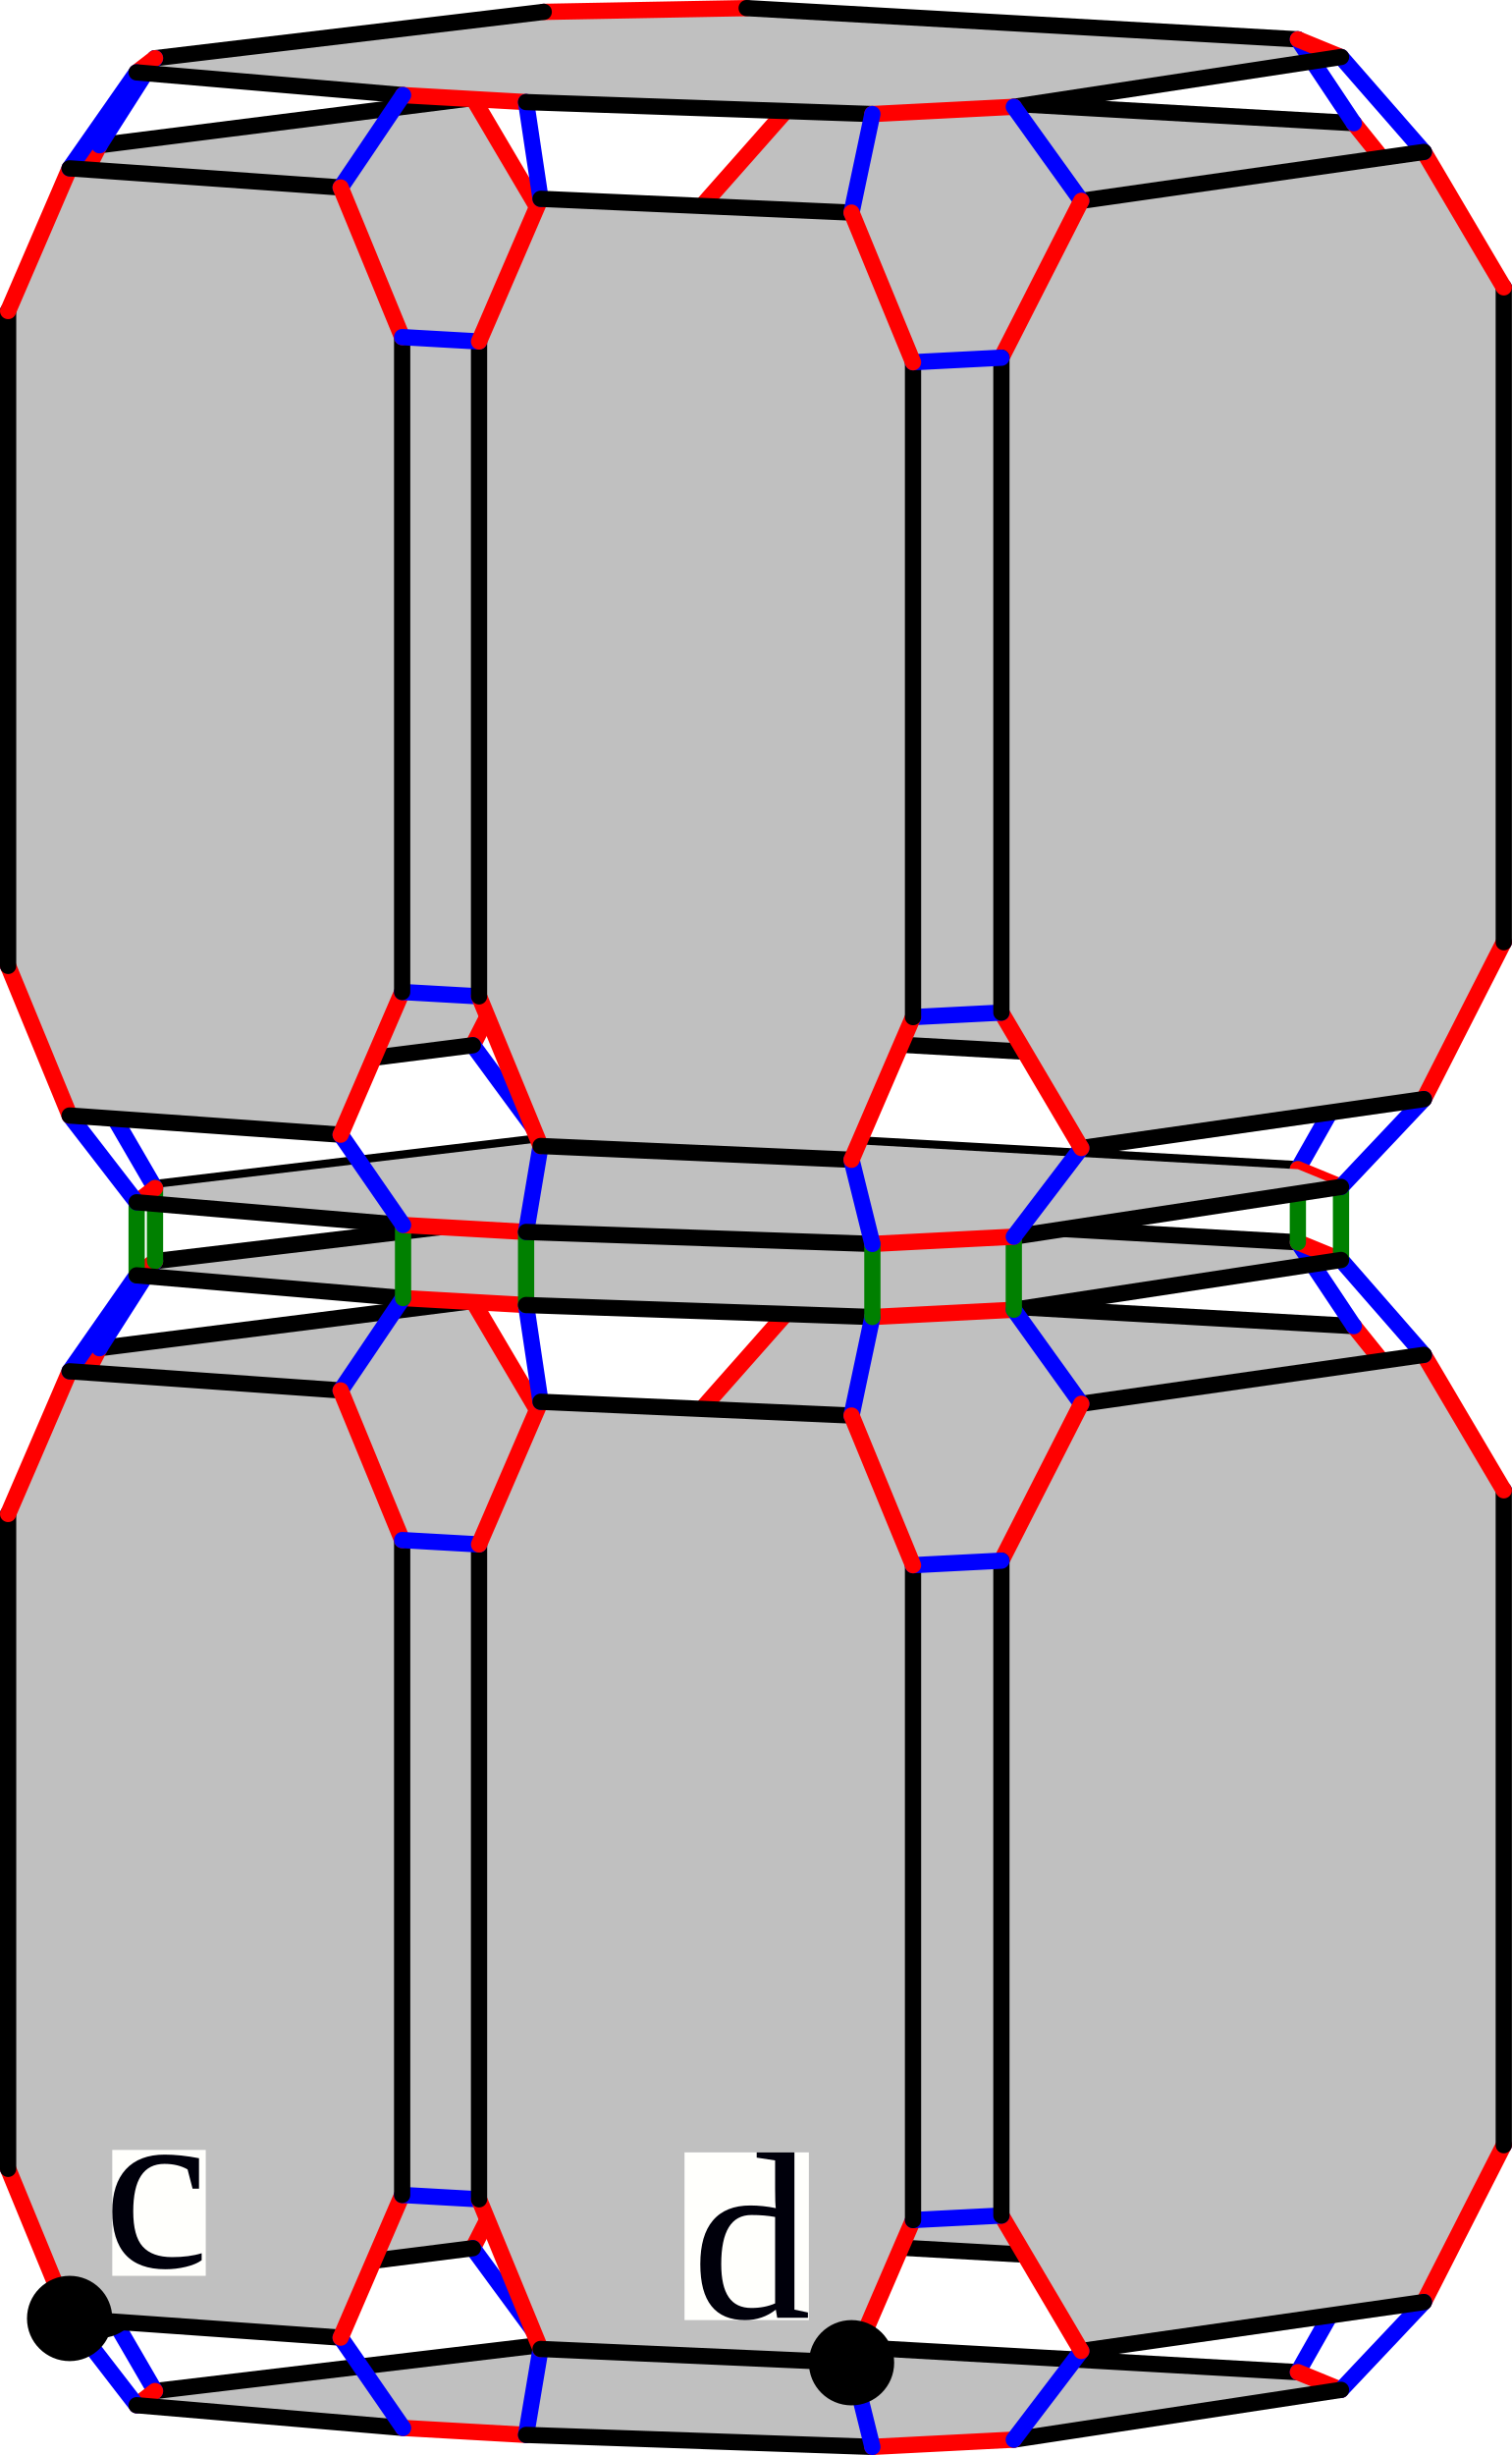
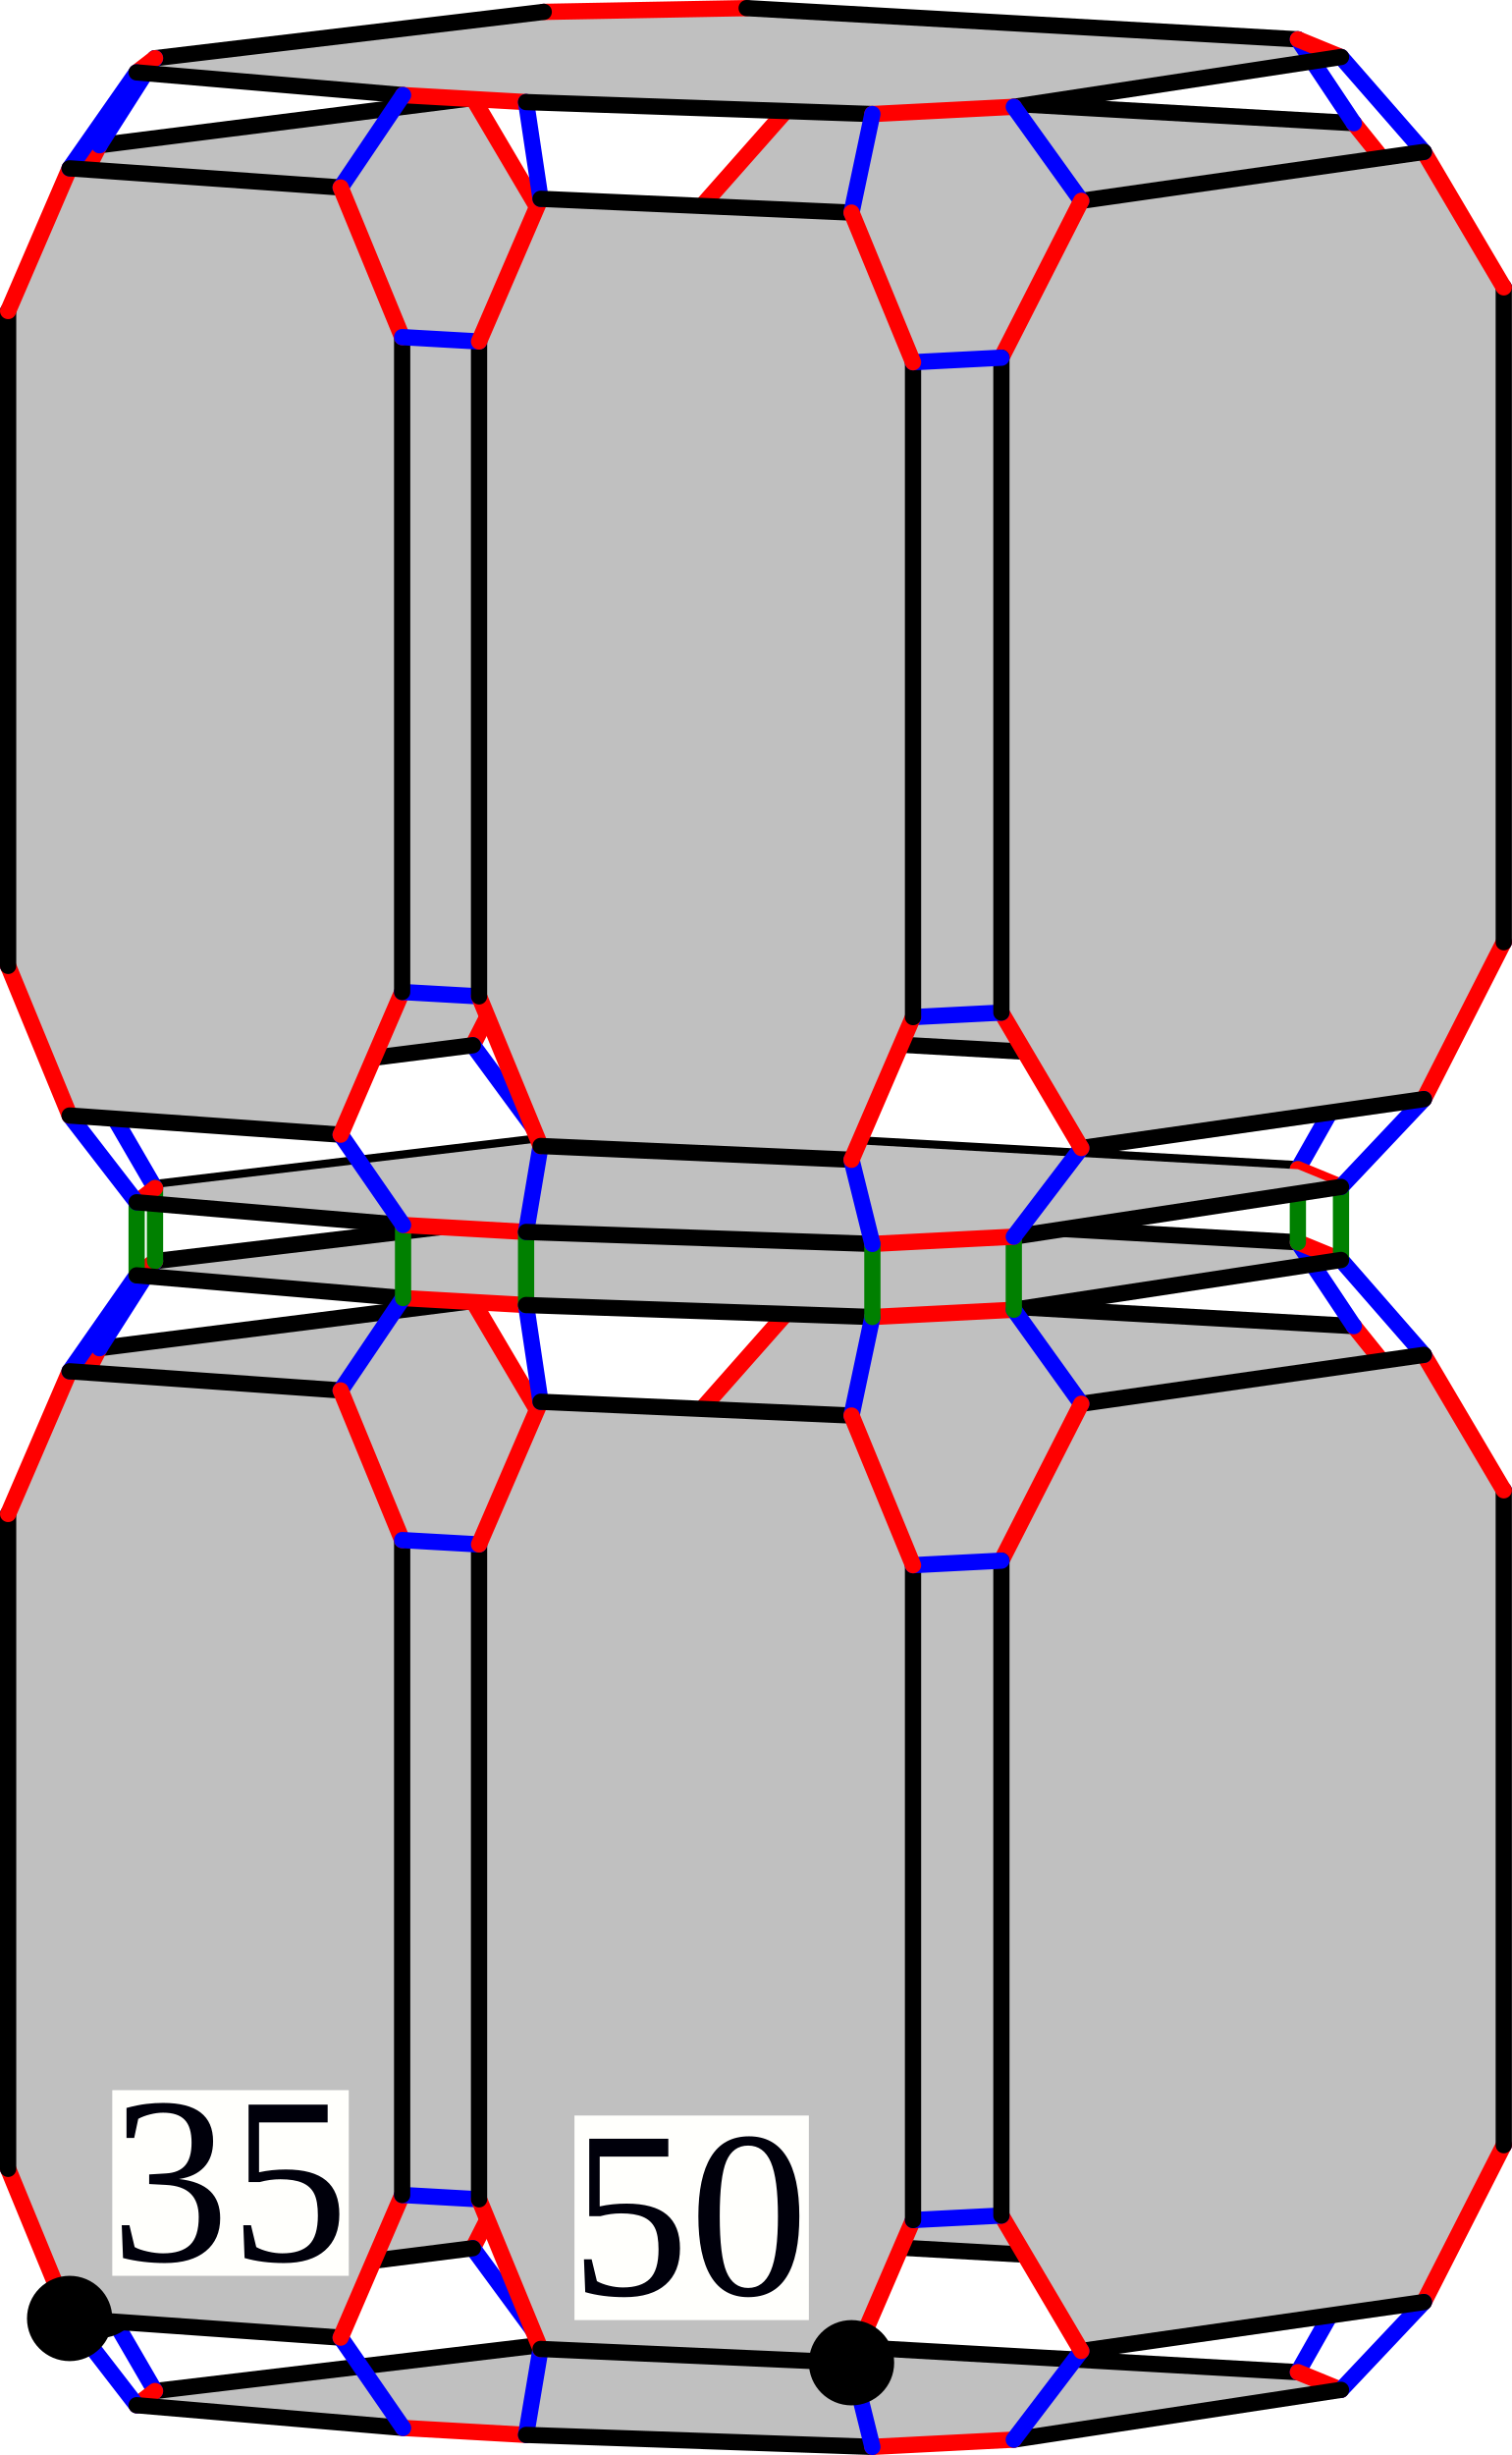
<svg xmlns="http://www.w3.org/2000/svg" width="372.237" height="604.323" version="1.1" id="svg22504">
  <defs id="defs22508" />
  <style id="style">
		.arc0 {
			fill:none;
			fill-rule:evenodd;
			stroke:black;
			stroke-width:4;
			stroke-linecap:round;
			stroke-linejoin:round;
			stroke-opacity:1;
		}
		.arc1 {
			fill:none;
			fill-rule:evenodd;
			stroke:red;
			stroke-width:4;
			stroke-linecap:round;
			stroke-linejoin:round;
			stroke-opacity:1;
		}
		.arc2 {
			fill:none;
			fill-rule:evenodd;
			stroke:blue;
			stroke-width:4;
			stroke-linecap:round;
			stroke-linejoin:round;
			stroke-opacity:1;
		}
		.arc3 {
			fill:none;
			fill-rule:evenodd;
			stroke:green;
			stroke-width:4;
			stroke-linecap:round;
			stroke-linejoin:round;
			stroke-opacity:1;
		}
		.topological-dart {
			fill:#000000;
			stroke:#000000;
			stroke-width:0;
			stroke-linecap:round;
			stroke-linejoin:round;
			stroke-dasharray:none;
			paint-order:markers fill stroke;
		}
	</style>
  <polygon points="751.861,347.762 887.576,355.444 917.864,393.135 917.864,554.341 887.576,588.603 751.861,580.921 721.573,543.231 721.573,382.025 " id="face_22_23_18_17_16_15_20_21" style="fill:#c0c0c0;stroke:none" opacity="1" transform="translate(-554.2636,-29.00678)" />
  <line class="arc1" id="link21_@1_20" x1="167.31" y1="514.224" x2="197.598" y2="551.915" />
  <line class="arc2" id="link21_@2_26" x1="167.31" y1="514.224" x2="136.087" y2="514.802" />
  <line class="arc0" id="link21_@0_22" x1="167.31" y1="514.224" x2="167.31" y2="353.018" />
  <polygon points="670.681,349.266 578.761,360.88 559.092,399.497 559.092,560.702 578.761,594.039 670.681,582.425 690.35,543.809 690.35,382.603 " id="face_27_28_33_32_31_30_25_26" style="fill:#c0c0c0;stroke:none" opacity="1" transform="translate(-554.2636,-29.00678)" />
  <line class="arc1" id="link26_@1_25" x1="136.087" y1="514.802" x2="116.418" y2="553.419" />
  <line class="arc0" id="link26_@0_27" x1="136.087" y1="514.802" x2="136.087" y2="353.596" />
  <line class="arc1" id="link22_@1_23" x1="167.31" y1="353.018" x2="197.598" y2="318.756" />
  <line class="arc2" id="link22_@2_27" x1="167.31" y1="353.018" x2="136.087" y2="353.596" />
  <line class="arc2" id="link20_@2_0" x1="197.598" y1="551.915" x2="183.829" y2="576.248" />
  <line class="arc0" id="link20_@0_15" x1="197.598" y1="551.915" x2="333.313" y2="559.596" />
  <line class="arc1" id="link27_@1_28" x1="136.087" y1="353.596" x2="116.418" y2="320.259" />
  <polygon points="751.861,51.644 887.576,59.326 917.864,97.016 917.864,258.222 887.576,292.485 751.861,284.803 721.573,247.112 721.573,85.906 " id="face_105_106_112_111_110_109_103_104" style="fill:#c0c0c0;stroke:none" opacity="1" transform="translate(-554.2636,-29.00678)" />
  <line class="arc1" id="link104_@1_103" x1="167.31" y1="218.106" x2="197.598" y2="255.797" />
  <line class="arc2" id="link104_@2_98" x1="167.31" y1="218.106" x2="136.087" y2="218.684" />
  <line class="arc0" id="link104_@0_105" x1="167.31" y1="218.106" x2="167.31" y2="56.9" />
  <polygon points="670.681,53.148 578.761,64.762 559.092,103.378 559.092,264.584 578.761,297.921 670.681,286.307 690.35,247.691 690.35,86.485 " id="face_99_100_94_93_92_91_97_98" style="fill:#c0c0c0;stroke:none" opacity="1" transform="translate(-554.2636,-29.00678)" />
  <line class="arc1" id="link98_@1_97" x1="136.087" y1="218.684" x2="116.418" y2="257.3" />
  <line class="arc0" id="link98_@0_99" x1="136.087" y1="218.684" x2="136.087" y2="57.478" />
  <line class="arc2" id="link25_@2_1" x1="116.418" y1="553.419" x2="133.872" y2="577.173" />
  <line class="arc0" id="link25_@0_30" x1="116.418" y1="553.419" x2="24.497" y2="565.033" />
  <polygon points="884.427,617.29 803.864,629.547 769.051,631.33 683.787,628.38 653.499,626.666 587.904,621.077 592.43,617.58 688.136,606.18 738.093,605.255 873.808,612.936 " id="face_7_6_5_4_9_8_3_2_1_0" style="fill:#c0c0c0;stroke:none" opacity="1" transform="translate(-554.2636,-29.00678)" />
  <line class="arc1" id="link0_@1_1" x1="183.829" y1="576.248" x2="133.872" y2="577.173" />
  <line class="arc0" id="link0_@0_7" x1="183.829" y1="576.248" x2="319.544" y2="583.929" />
  <line class="arc2" id="link23_@2_24" x1="197.598" y1="318.756" x2="183.829" y2="298.118" />
  <line class="arc0" id="link23_@0_18" x1="197.598" y1="318.756" x2="333.313" y2="326.437" />
  <line class="arc1" id="link105_@1_106" x1="167.31" y1="56.9" x2="197.598" y2="22.637" />
  <line class="arc2" id="link105_@2_99" x1="167.31" y1="56.9" x2="136.087" y2="57.478" />
  <line class="arc2" id="link103_@2_102" x1="197.598" y1="255.797" x2="183.829" y2="280.13" />
  <line class="arc0" id="link103_@0_109" x1="197.598" y1="255.797" x2="333.313" y2="263.478" />
  <line class="arc0" id="link1_@0_2" x1="133.872" y1="577.173" x2="38.166" y2="588.573" />
  <line class="arc1" id="link99_@1_100" x1="136.087" y1="57.478" x2="116.418" y2="24.141" />
  <line class="arc2" id="link28_@2_29" x1="116.418" y1="320.259" x2="133.872" y2="299.043" />
  <line class="arc0" id="link28_@0_33" x1="116.418" y1="320.259" x2="24.497" y2="331.873" />
  <line class="arc2" id="link97_@2_96" x1="116.418" y1="257.3" x2="133.872" y2="281.055" />
  <line class="arc0" id="link97_@0_91" x1="116.418" y1="257.3" x2="24.497" y2="268.915" />
  <polygon points="884.427,339.16 803.864,351.417 769.051,353.2 683.787,350.25 653.499,348.536 587.904,342.947 592.43,339.45 688.136,328.05 738.093,327.125 873.808,334.806 " id="face_19_14_59_54_49_44_39_34_29_24" style="fill:#c0c0c0;stroke:none" opacity="1" transform="translate(-554.2636,-29.00678)" />
  <line class="arc1" id="link24_@1_29" x1="183.829" y1="298.118" x2="133.872" y2="299.043" />
  <line class="arc3" id="link24_@3_102" x1="183.829" y1="298.118" x2="183.829" y2="280.13" />
  <line class="arc0" id="link24_@0_19" x1="183.829" y1="298.118" x2="319.544" y2="305.799" />
  <line class="arc1" id="link102_@1_96" x1="183.829" y1="280.13" x2="133.872" y2="281.055" />
  <line class="arc0" id="link102_@0_108" x1="183.829" y1="280.13" x2="319.544" y2="287.811" />
  <line class="arc2" id="link106_@2_107" x1="197.598" y1="22.637" x2="183.829" y2="2" />
  <line class="arc0" id="link106_@0_112" x1="197.598" y1="22.637" x2="333.313" y2="30.319" />
  <line class="arc3" id="link29_@3_96" x1="133.872" y1="299.043" x2="133.872" y2="281.055" />
  <line class="arc0" id="link29_@0_34" x1="133.872" y1="299.043" x2="38.166" y2="310.443" />
  <line class="arc0" id="link96_@0_90" x1="133.872" y1="281.055" x2="38.166" y2="292.455" />
  <line class="arc2" id="link100_@2_101" x1="116.418" y1="24.141" x2="133.872" y2="2.925" />
  <line class="arc0" id="link100_@0_94" x1="116.418" y1="24.141" x2="24.497" y2="35.755" />
  <polygon points="884.427,43.042 803.864,55.299 769.051,57.082 683.787,54.132 653.499,52.418 587.904,46.829 592.43,43.332 688.136,31.932 738.093,31.007 873.808,38.688 " id="face_113_119_65_71_77_83_89_95_101_107" style="fill:#c0c0c0;stroke:none" opacity="1" transform="translate(-554.2636,-29.00678)" />
  <line class="arc1" id="link107_@1_101" x1="183.829" y1="2" x2="133.872" y2="2.925" />
  <line class="arc0" id="link107_@0_113" x1="183.829" y1="2" x2="319.544" y2="9.681" />
  <line class="arc0" id="link101_@0_95" x1="133.872" y1="2.925" x2="38.166" y2="14.325" />
  <line class="arc1" id="link15_@1_16" x1="333.313" y1="559.596" x2="363.601" y2="525.334" />
  <line class="arc2" id="link15_@2_7" x1="333.313" y1="559.596" x2="319.544" y2="583.929" />
  <line class="arc1" id="link7_@1_6" x1="319.544" y1="583.929" x2="330.163" y2="588.283" />
  <line class="arc1" id="link18_@1_17" x1="333.313" y1="326.437" x2="363.601" y2="364.128" />
  <line class="arc2" id="link18_@2_19" x1="333.313" y1="326.437" x2="319.544" y2="305.799" />
  <line class="arc2" id="link16_@2_11" x1="363.601" y1="525.334" x2="370.237" y2="528.055" />
  <line class="arc0" id="link16_@0_17" x1="363.601" y1="525.334" x2="363.601" y2="364.128" />
  <line class="arc1" id="link109_@1_110" x1="333.313" y1="263.478" x2="363.601" y2="229.216" />
  <line class="arc2" id="link109_@2_108" x1="333.313" y1="263.478" x2="319.544" y2="287.811" />
  <line class="arc2" id="link17_@2_12" x1="363.601" y1="364.128" x2="370.237" y2="366.849" />
  <line class="arc1" id="link19_@1_14" x1="319.544" y1="305.799" x2="330.163" y2="310.153" />
  <line class="arc3" id="link19_@3_108" x1="319.544" y1="305.799" x2="319.544" y2="287.811" />
  <line class="arc1" id="link108_@1_114" x1="319.544" y1="287.811" x2="330.163" y2="292.165" />
  <polygon points="884.427,321.172 803.864,333.429 769.051,335.212 683.787,332.262 653.499,330.548 587.904,324.959 592.43,321.462 688.136,310.062 738.093,309.137 873.808,316.818 " id="face_108_114_60_66_72_78_84_90_96_102" style="fill:#c0c0c0;stroke:none" opacity="1" transform="translate(-554.2636,-29.00678)" />
  <line class="arc1" id="link112_@1_111" x1="333.313" y1="30.319" x2="363.601" y2="68.01" />
  <line class="arc2" id="link112_@2_113" x1="333.313" y1="30.319" x2="319.544" y2="9.681" />
  <line class="arc2" id="link110_@2_116" x1="363.601" y1="229.216" x2="370.237" y2="231.937" />
  <line class="arc0" id="link110_@0_111" x1="363.601" y1="229.216" x2="363.601" y2="68.01" />
  <polygon points="904.832,362.519 820.483,374.562 800.814,413.178 800.814,574.384 820.483,607.721 904.832,595.678 924.501,557.062 924.501,395.856 " id="face_12_13_58_57_56_55_10_11" style="fill:#c0c0c0;stroke:none" opacity="1" transform="translate(-554.2636,-29.00678)" />
  <line class="arc1" id="link11_@1_10" x1="370.237" y1="528.055" x2="350.568" y2="566.671" />
  <line class="arc0" id="link11_@0_12" x1="370.237" y1="528.055" x2="370.237" y2="366.849" />
  <line class="arc1" id="link30_@1_31" x1="24.497" y1="565.033" x2="4.828" y2="531.696" />
  <line class="arc2" id="link30_@2_2" x1="24.497" y1="565.033" x2="38.166" y2="588.573" />
  <circle id="dart30" cx="24.497" cy="565.033" r="10" stroke="#000000" fill="#000000" />
  <line class="arc2" id="link111_@2_117" x1="363.601" y1="68.01" x2="370.237" y2="70.731" />
  <line class="arc1" id="link12_@1_13" x1="370.237" y1="366.849" x2="350.568" y2="333.512" />
  <line class="arc2" id="link6_@2_10" x1="330.163" y1="588.283" x2="350.568" y2="566.671" />
  <line class="arc0" id="link6_@0_5" x1="330.163" y1="588.283" x2="249.601" y2="600.54" />
  <line class="arc1" id="link113_@1_119" x1="319.544" y1="9.681" x2="330.163" y2="14.035" />
  <line class="arc1" id="link2_@1_3" x1="38.166" y1="588.573" x2="33.641" y2="592.07" />
  <polygon points="904.832,66.401 820.483,78.444 800.814,117.06 800.814,278.266 820.483,311.603 904.832,299.56 924.501,260.944 924.501,99.738 " id="face_117_118_64_63_62_61_115_116" style="fill:#c0c0c0;stroke:none" opacity="1" transform="translate(-554.2636,-29.00678)" />
  <line class="arc1" id="link116_@1_115" x1="370.237" y1="231.937" x2="350.568" y2="270.553" />
  <line class="arc0" id="link116_@0_117" x1="370.237" y1="231.937" x2="370.237" y2="70.731" />
  <line class="arc0" id="link10_@0_55" x1="350.568" y1="566.671" x2="266.22" y2="578.714" />
  <line class="arc1" id="link33_@1_32" x1="24.497" y1="331.873" x2="4.828" y2="370.49" />
  <line class="arc2" id="link33_@2_34" x1="24.497" y1="331.873" x2="38.166" y2="310.443" />
  <line class="arc1" id="link91_@1_92" x1="24.497" y1="268.915" x2="4.828" y2="235.578" />
  <line class="arc2" id="link91_@2_90" x1="24.497" y1="268.915" x2="38.166" y2="292.455" />
  <line class="arc2" id="link14_@2_13" x1="330.163" y1="310.153" x2="350.568" y2="333.512" />
  <line class="arc3" id="link14_@3_114" x1="330.163" y1="310.153" x2="330.163" y2="292.165" />
  <line class="arc0" id="link14_@0_59" x1="330.163" y1="310.153" x2="249.601" y2="322.41" />
  <line class="arc1" id="link117_@1_118" x1="370.237" y1="70.731" x2="350.568" y2="37.394" />
  <line class="arc2" id="link31_@2_36" x1="4.828" y1="531.696" x2="2" y2="533.881" />
  <line class="arc0" id="link31_@0_32" x1="4.828" y1="531.696" x2="4.828" y2="370.49" />
  <line class="arc2" id="link114_@2_115" x1="330.163" y1="292.165" x2="350.568" y2="270.553" />
  <line class="arc0" id="link114_@0_60" x1="330.163" y1="292.165" x2="249.601" y2="304.422" />
  <line class="arc1" id="link34_@1_39" x1="38.166" y1="310.443" x2="33.641" y2="313.94" />
  <line class="arc3" id="link34_@3_90" x1="38.166" y1="310.443" x2="38.166" y2="292.455" />
  <line class="arc1" id="link90_@1_84" x1="38.166" y1="292.455" x2="33.641" y2="295.952" />
  <line class="arc0" id="link13_@0_58" x1="350.568" y1="333.512" x2="266.22" y2="345.555" />
  <line class="arc0" id="link115_@0_61" x1="350.568" y1="270.553" x2="266.22" y2="282.596" />
  <line class="arc1" id="link94_@1_93" x1="24.497" y1="35.755" x2="4.828" y2="74.372" />
  <line class="arc2" id="link94_@2_95" x1="24.497" y1="35.755" x2="38.166" y2="14.325" />
  <line class="arc2" id="link32_@2_37" x1="4.828" y1="370.49" x2="2" y2="372.675" />
  <line class="arc2" id="link3_@2_35" x1="33.641" y1="592.07" x2="17.144" y2="570.715" />
  <line class="arc0" id="link3_@0_8" x1="33.641" y1="592.07" x2="99.236" y2="597.659" />
  <line class="arc2" id="link119_@2_118" x1="330.163" y1="14.035" x2="350.568" y2="37.394" />
  <line class="arc0" id="link119_@0_65" x1="330.163" y1="14.035" x2="249.601" y2="26.292" />
  <polygon points="571.408,366.563 638.134,371.278 653.278,408.111 653.278,569.317 638.134,604.437 571.408,599.722 556.264,562.888 556.264,401.682 " id="face_37_38_43_42_41_40_35_36" style="fill:#c0c0c0;stroke:none" opacity="1" transform="translate(-554.2636,-29.00678)" />
  <line class="arc1" id="link36_@1_35" x1="2" y1="533.881" x2="17.144" y2="570.715" />
  <line class="arc0" id="link36_@0_37" x1="2" y1="533.881" x2="2" y2="372.675" />
  <line class="arc2" id="link92_@2_86" x1="4.828" y1="235.578" x2="2" y2="237.763" />
  <line class="arc0" id="link92_@0_93" x1="4.828" y1="235.578" x2="4.828" y2="74.372" />
  <line class="arc1" id="link95_@1_89" x1="38.166" y1="14.325" x2="33.641" y2="17.822" />
  <line class="arc0" id="link35_@0_40" x1="17.144" y1="570.715" x2="83.87" y2="575.43" />
  <circle id="dart35" cx="17.144" cy="570.715" r="10" stroke="#000000" fill="#000000" />
  <line class="arc0" id="link118_@0_64" x1="350.568" y1="37.394" x2="266.22" y2="49.437" />
  <line class="arc1" id="link37_@1_38" x1="2" y1="372.675" x2="17.144" y2="337.556" />
  <line class="arc2" id="link93_@2_87" x1="4.828" y1="74.372" x2="2" y2="76.557" />
  <line class="arc2" id="link39_@2_38" x1="33.641" y1="313.94" x2="17.144" y2="337.556" />
  <line class="arc3" id="link39_@3_84" x1="33.641" y1="313.94" x2="33.641" y2="295.952" />
  <line class="arc0" id="link39_@0_44" x1="33.641" y1="313.94" x2="99.236" y2="319.529" />
  <line class="arc2" id="link84_@2_85" x1="33.641" y1="295.952" x2="17.144" y2="274.597" />
  <line class="arc0" id="link84_@0_78" x1="33.641" y1="295.952" x2="99.236" y2="301.541" />
  <polygon points="571.408,70.445 638.134,75.16 653.278,111.993 653.278,273.199 638.134,308.319 571.408,303.604 556.264,266.77 556.264,105.564 " id="face_87_88_82_81_80_79_85_86" style="fill:#c0c0c0;stroke:none" opacity="1" transform="translate(-554.2636,-29.00678)" />
  <line class="arc1" id="link86_@1_85" x1="2" y1="237.763" x2="17.144" y2="274.597" />
  <line class="arc0" id="link86_@0_87" x1="2" y1="237.763" x2="2" y2="76.557" />
  <line class="arc0" id="link38_@0_43" x1="17.144" y1="337.556" x2="83.87" y2="342.271" />
  <line class="arc0" id="link85_@0_79" x1="17.144" y1="274.597" x2="83.87" y2="279.312" />
  <line class="arc1" id="link87_@1_88" x1="2" y1="76.557" x2="17.144" y2="41.438" />
  <line class="arc2" id="link89_@2_88" x1="33.641" y1="17.822" x2="17.144" y2="41.438" />
  <line class="arc0" id="link89_@0_83" x1="33.641" y1="17.822" x2="99.236" y2="23.411" />
  <line class="arc0" id="link88_@0_82" x1="17.144" y1="41.438" x2="83.87" y2="46.153" />
  <line class="arc1" id="link8_@1_9" x1="99.236" y1="597.659" x2="129.524" y2="599.373" />
  <line class="arc2" id="link8_@2_40" x1="99.236" y1="597.659" x2="83.87" y2="575.43" />
  <line class="arc1" id="link40_@1_41" x1="83.87" y1="575.43" x2="99.014" y2="540.31" />
  <line class="arc2" id="link41_@2_46" x1="99.014" y1="540.31" x2="117.944" y2="541.382" />
  <line class="arc0" id="link41_@0_42" x1="99.014" y1="540.31" x2="99.014" y2="379.105" />
  <line class="arc2" id="link9_@2_45" x1="129.524" y1="599.373" x2="133.088" y2="578.216" />
  <line class="arc0" id="link9_@0_4" x1="129.524" y1="599.373" x2="214.788" y2="602.323" />
  <line class="arc1" id="link44_@1_49" x1="99.236" y1="319.529" x2="129.524" y2="321.244" />
  <line class="arc2" id="link44_@2_43" x1="99.236" y1="319.529" x2="83.87" y2="342.271" />
  <line class="arc3" id="link44_@3_78" x1="99.236" y1="319.529" x2="99.236" y2="301.541" />
  <line class="arc1" id="link43_@1_42" x1="83.87" y1="342.271" x2="99.014" y2="379.105" />
  <line class="arc1" id="link78_@1_72" x1="99.236" y1="301.541" x2="129.524" y2="303.255" />
  <line class="arc2" id="link78_@2_79" x1="99.236" y1="301.541" x2="83.87" y2="279.312" />
  <polygon points="687.351,374.063 763.912,377.458 779.056,414.292 779.056,575.498 763.912,610.617 687.351,607.222 672.207,570.389 672.207,409.183 " id="face_47_48_53_52_51_50_45_46" style="fill:#c0c0c0;stroke:none" opacity="1" transform="translate(-554.2636,-29.00678)" />
  <line class="arc1" id="link46_@1_45" x1="117.944" y1="541.382" x2="133.088" y2="578.216" />
  <line class="arc0" id="link46_@0_47" x1="117.944" y1="541.382" x2="117.944" y2="380.176" />
  <line class="arc1" id="link79_@1_80" x1="83.87" y1="279.312" x2="99.014" y2="244.192" />
  <line class="arc2" id="link42_@2_47" x1="99.014" y1="379.105" x2="117.944" y2="380.176" />
  <line class="arc1" id="link5_@1_4" x1="249.601" y1="600.54" x2="214.788" y2="602.323" />
  <line class="arc2" id="link5_@2_55" x1="249.601" y1="600.54" x2="266.22" y2="578.714" />
  <line class="arc0" id="link45_@0_50" x1="133.088" y1="578.216" x2="209.649" y2="581.611" />
  <line class="arc1" id="link55_@1_56" x1="266.22" y1="578.714" x2="246.551" y2="545.377" />
  <line class="arc1" id="link47_@1_48" x1="117.944" y1="380.176" x2="133.088" y2="345.057" />
  <line class="arc2" id="link49_@2_48" x1="129.524" y1="321.244" x2="133.088" y2="345.057" />
  <line class="arc3" id="link49_@3_72" x1="129.524" y1="321.244" x2="129.524" y2="303.255" />
  <line class="arc0" id="link49_@0_54" x1="129.524" y1="321.244" x2="214.788" y2="324.193" />
  <line class="arc2" id="link80_@2_74" x1="99.014" y1="244.192" x2="117.944" y2="245.264" />
  <line class="arc0" id="link80_@0_81" x1="99.014" y1="244.192" x2="99.014" y2="82.986" />
  <line class="arc2" id="link72_@2_73" x1="129.524" y1="303.255" x2="133.088" y2="282.098" />
  <line class="arc0" id="link72_@0_66" x1="129.524" y1="303.255" x2="214.788" y2="306.205" />
  <line class="arc1" id="link83_@1_77" x1="99.236" y1="23.411" x2="129.524" y2="25.126" />
  <line class="arc2" id="link83_@2_82" x1="99.236" y1="23.411" x2="83.87" y2="46.153" />
  <line class="arc1" id="link82_@1_81" x1="83.87" y1="46.153" x2="99.014" y2="82.986" />
  <line class="arc2" id="link4_@2_50" x1="214.788" y1="602.323" x2="209.649" y2="581.611" />
  <polygon points="687.351,77.945 763.912,81.34 779.056,118.174 779.056,279.38 763.912,314.499 687.351,311.104 672.207,274.271 672.207,113.065 " id="face_75_76_70_69_68_67_73_74" style="fill:#c0c0c0;stroke:none" opacity="1" transform="translate(-554.2636,-29.00678)" />
  <line class="arc1" id="link74_@1_73" x1="117.944" y1="245.264" x2="133.088" y2="282.098" />
  <line class="arc0" id="link74_@0_75" x1="117.944" y1="245.264" x2="117.944" y2="84.058" />
  <line class="arc0" id="link48_@0_53" x1="133.088" y1="345.057" x2="209.649" y2="348.452" />
  <line class="arc1" id="link59_@1_54" x1="249.601" y1="322.41" x2="214.788" y2="324.193" />
  <line class="arc2" id="link59_@2_58" x1="249.601" y1="322.41" x2="266.22" y2="345.555" />
  <line class="arc3" id="link59_@3_60" x1="249.601" y1="322.41" x2="249.601" y2="304.422" />
  <line class="arc2" id="link81_@2_75" x1="99.014" y1="82.986" x2="117.944" y2="84.058" />
  <line class="arc1" id="link60_@1_66" x1="249.601" y1="304.422" x2="214.788" y2="306.205" />
  <line class="arc2" id="link60_@2_61" x1="249.601" y1="304.422" x2="266.22" y2="282.596" />
  <line class="arc0" id="link73_@0_67" x1="133.088" y1="282.098" x2="209.649" y2="285.493" />
  <line class="arc1" id="link58_@1_57" x1="266.22" y1="345.555" x2="246.551" y2="384.171" />
  <line class="arc1" id="link61_@1_62" x1="266.22" y1="282.596" x2="246.551" y2="249.259" />
  <line class="arc1" id="link75_@1_76" x1="117.944" y1="84.058" x2="133.088" y2="48.938" />
  <line class="arc2" id="link77_@2_76" x1="129.524" y1="25.126" x2="133.088" y2="48.938" />
  <line class="arc0" id="link77_@0_71" x1="129.524" y1="25.126" x2="214.788" y2="28.075" />
  <line class="arc1" id="link50_@1_51" x1="209.649" y1="581.611" x2="224.792" y2="546.491" />
  <circle id="dart50" cx="209.649" cy="581.611" r="10" stroke="#000000" fill="#000000" />
  <line class="arc2" id="link56_@2_51" x1="246.551" y1="545.377" x2="224.792" y2="546.491" />
  <line class="arc0" id="link56_@0_57" x1="246.551" y1="545.377" x2="246.551" y2="384.171" />
  <line class="arc2" id="link54_@2_53" x1="214.788" y1="324.193" x2="209.649" y2="348.452" />
  <line class="arc3" id="link54_@3_66" x1="214.788" y1="324.193" x2="214.788" y2="306.205" />
  <line class="arc2" id="link66_@2_67" x1="214.788" y1="306.205" x2="209.649" y2="285.493" />
  <line class="arc1" id="link65_@1_71" x1="249.601" y1="26.292" x2="214.788" y2="28.075" />
  <line class="arc2" id="link65_@2_64" x1="249.601" y1="26.292" x2="266.22" y2="49.437" />
  <line class="arc0" id="link76_@0_70" x1="133.088" y1="48.938" x2="209.649" y2="52.333" />
  <line class="arc0" id="link51_@0_52" x1="224.792" y1="546.491" x2="224.792" y2="385.285" />
  <line class="arc1" id="link64_@1_63" x1="266.22" y1="49.437" x2="246.551" y2="88.053" />
  <line class="arc2" id="link57_@2_52" x1="246.551" y1="384.171" x2="224.792" y2="385.285" />
  <line class="arc1" id="link53_@1_52" x1="209.649" y1="348.452" x2="224.792" y2="385.285" />
  <line class="arc2" id="link62_@2_68" x1="246.551" y1="249.259" x2="224.792" y2="250.373" />
  <line class="arc0" id="link62_@0_63" x1="246.551" y1="249.259" x2="246.551" y2="88.053" />
  <line class="arc1" id="link67_@1_68" x1="209.649" y1="285.493" x2="224.792" y2="250.373" />
  <line class="arc2" id="link71_@2_70" x1="214.788" y1="28.075" x2="209.649" y2="52.333" />
  <line class="arc0" id="link68_@0_69" x1="224.792" y1="250.373" x2="224.792" y2="89.167" />
  <line class="arc2" id="link63_@2_69" x1="246.551" y1="88.053" x2="224.792" y2="89.167" />
  <line class="arc1" id="link70_@1_69" x1="209.649" y1="52.333" x2="224.792" y2="89.167" />
  <g id="g3541" transform="translate(7.270594,8.85495)">
-     <rect style="fill:#fffffc;fill-opacity:1;stroke:none;stroke-width:3.774;stroke-linecap:round;stroke-linejoin:round;stop-color:#000000" id="rect71319" width="23.01" height="30.985" x="20.373" y="520.375" />
-     <text xml:space="preserve" style="font-style:normal;font-variant:normal;font-weight:normal;font-stretch:normal;font-size:58.667px;font-family:'Liberation Serif';-inkscape-font-specification:'Liberation Serif, Normal';font-variant-ligatures:normal;font-variant-caps:normal;font-variant-numeric:normal;font-variant-east-asian:normal;fill:#00000b;fill-opacity:1;stroke:none;stroke-width:3.78;stroke-linecap:round;stroke-linejoin:round;stop-color:#000000" x="18.146" y="549.163" id="text74290">
-       <tspan id="tspan74288" x="18.146" y="549.163">c</tspan>
+     <rect style="fill:#fffffc;fill-opacity:1;stroke:none;stroke-width:7.292;stroke-linecap:round;stroke-linejoin:round;stop-color:#000000" id="rect71319" width="58.226" height="45.702" x="20.373" y="505.658" />
+     <text xml:space="preserve" style="font-style:normal;font-variant:normal;font-weight:normal;font-stretch:normal;font-size:58.667px;font-family:'Liberation Serif';-inkscape-font-specification:'Liberation Serif, Normal';font-variant-ligatures:normal;font-variant-caps:normal;font-variant-numeric:normal;font-variant-east-asian:normal;fill:#00000b;fill-opacity:1;stroke:none;stroke-width:3.78;stroke-linecap:round;stroke-linejoin:round;stop-color:#000000" x="19.895" y="547.644" id="text74290">
+       <tspan id="tspan74288" x="19.895" y="547.644">35</tspan>
    </text>
  </g>
  <g id="g3536" transform="translate(-15.55975,11.12703)">
-     <rect style="fill:#fffffc;fill-opacity:1;stroke:none;stroke-width:5.025;stroke-linecap:round;stroke-linejoin:round;stop-color:#000000" id="rect71319-7" width="30.616" height="41.279" x="184.093" y="518.705" />
-     <text xml:space="preserve" style="font-style:normal;font-variant:normal;font-weight:normal;font-stretch:normal;font-size:58.667px;font-family:'Liberation Serif';-inkscape-font-specification:'Liberation Serif, Normal';font-variant-ligatures:normal;font-variant-caps:normal;font-variant-numeric:normal;font-variant-east-asian:normal;fill:#00000b;fill-opacity:1;stroke:none;stroke-width:3.78;stroke-linecap:round;stroke-linejoin:round;stop-color:#000000" x="185.851" y="559.411" id="text74658">
-       <tspan id="tspan74656" x="185.851" y="559.411">d</tspan>
+     <rect style="fill:#fffffc;fill-opacity:1;stroke:none;stroke-width:7.62;stroke-linecap:round;stroke-linejoin:round;stop-color:#000000" id="rect71319-7" width="57.715" height="50.353" x="156.994" y="509.631" />
+     <text xml:space="preserve" style="font-style:normal;font-variant:normal;font-weight:normal;font-stretch:normal;font-size:58.667px;font-family:'Liberation Serif';-inkscape-font-specification:'Liberation Serif, Normal';font-variant-ligatures:normal;font-variant-caps:normal;font-variant-numeric:normal;font-variant-east-asian:normal;fill:#00000b;fill-opacity:1;stroke:none;stroke-width:3.78;stroke-linecap:round;stroke-linejoin:round;stop-color:#000000" x="155.93" y="553.768" id="text74658">
+       <tspan id="tspan74656" x="155.93" y="553.768">50</tspan>
    </text>
  </g>
</svg>
